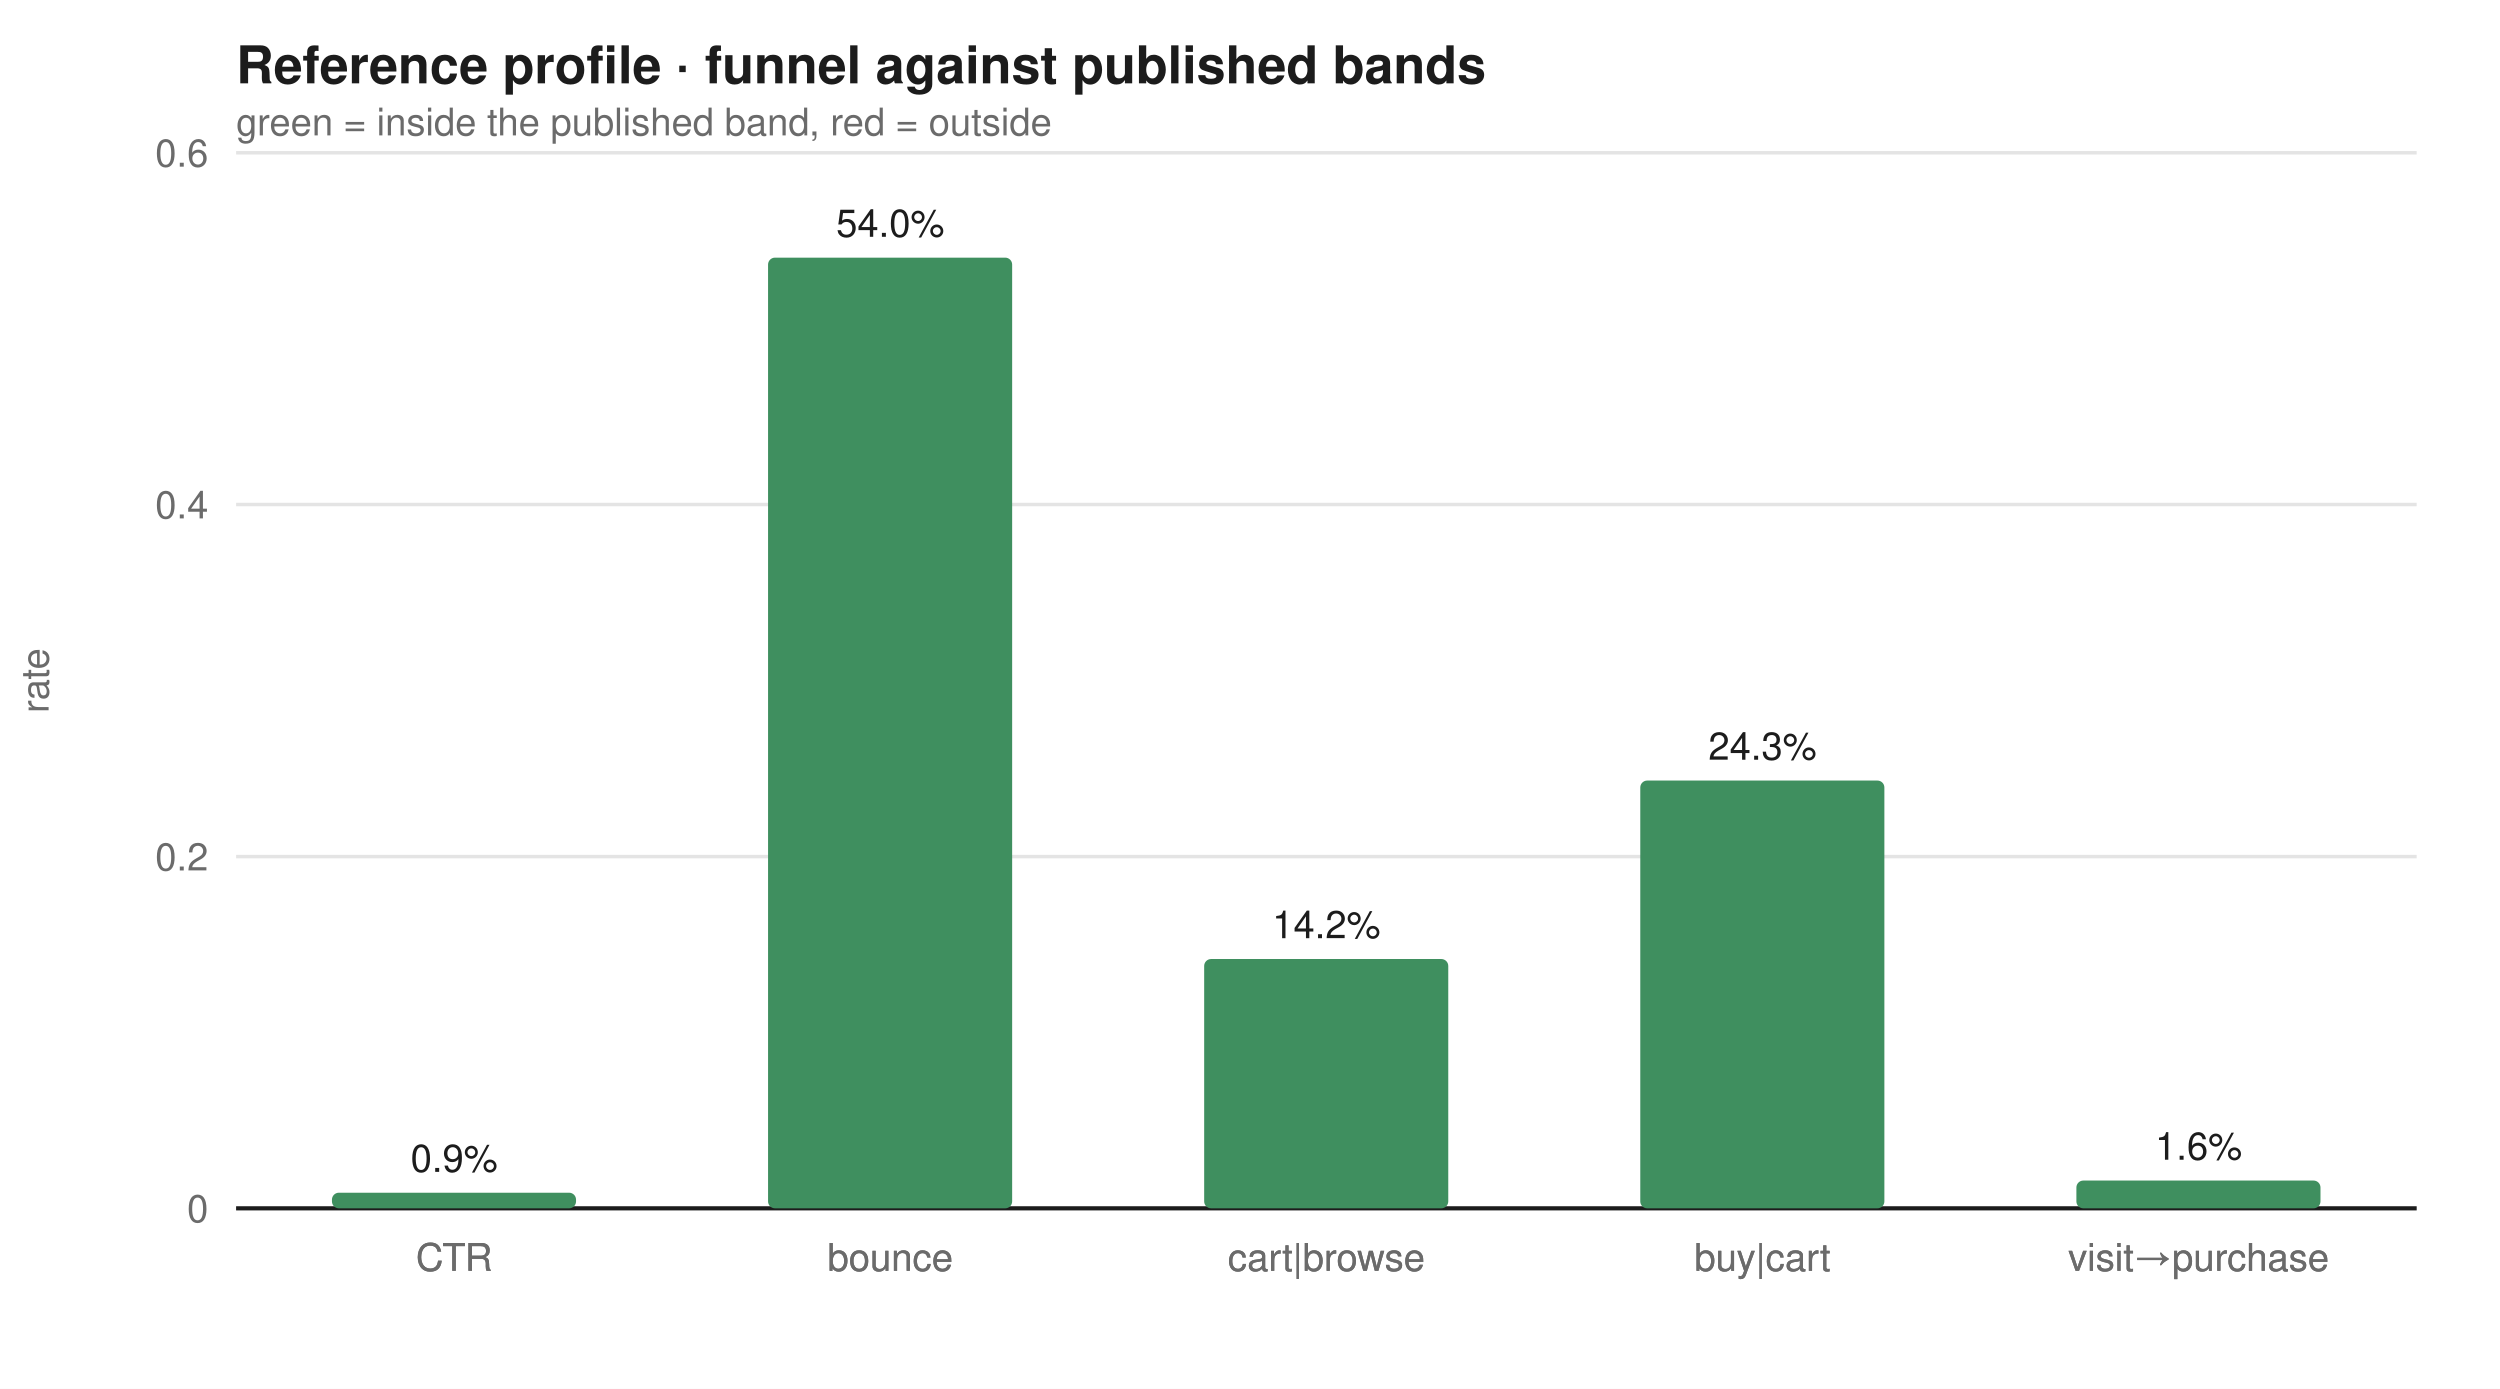
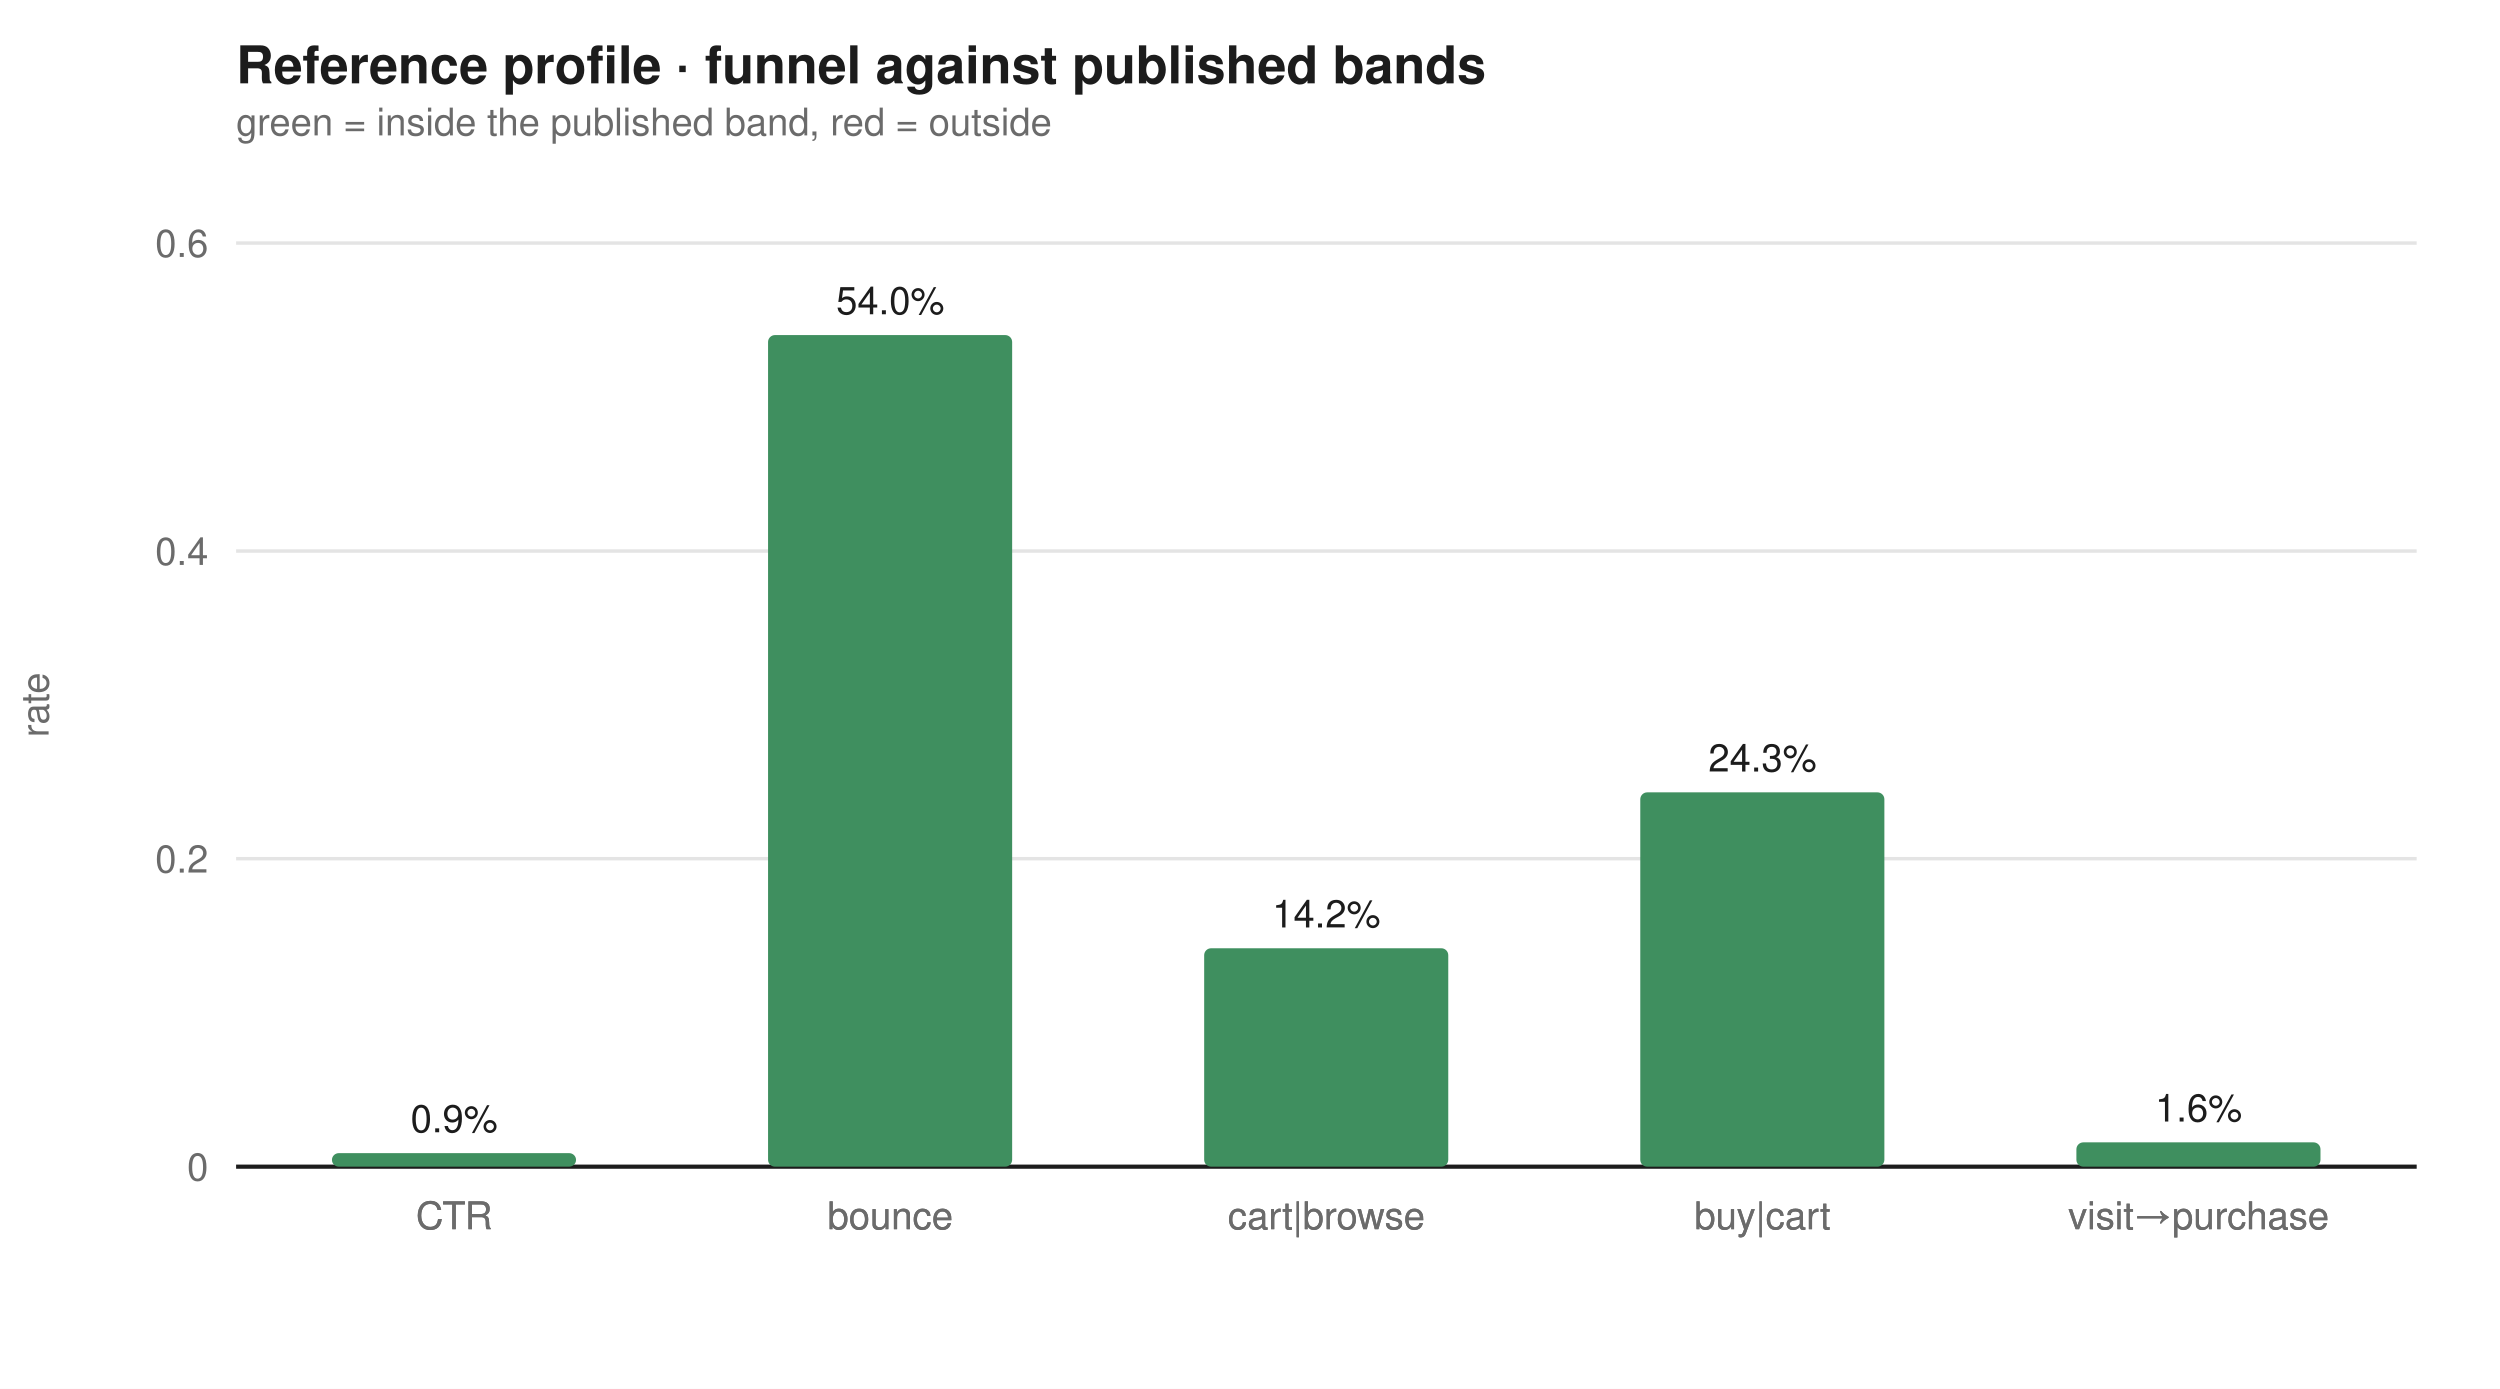
<svg xmlns="http://www.w3.org/2000/svg" width="720" height="400" viewBox="0 0 720 400" font-family="ui-sans-serif,-apple-system,Segoe UI,Helvetica,Arial,sans-serif">
  <rect width="720" height="400" fill="#ffffff" />
  <text x="68" y="24" font-size="15" font-weight="600" fill="#1c1c1c">Reference profile · funnel against published bands</text>
  <text x="68" y="39" font-size="11" fill="#6b6b6b">green = inside the published band, red = outside</text>
-   <text x="14" y="196" font-size="11" fill="#6b6b6b" transform="rotate(-90 14 196)" text-anchor="middle">rate</text>
-   <line x1="68" y1="348.0" x2="696" y2="348.0" stroke="#e4e4e4" stroke-width="1" />
-   <text x="60" y="352.0" text-anchor="end" font-size="11" fill="#6b6b6b">0</text>
-   <line x1="68" y1="246.7" x2="696" y2="246.7" stroke="#e4e4e4" stroke-width="1" />
-   <text x="60" y="250.7" text-anchor="end" font-size="11" fill="#6b6b6b">0.2</text>
-   <line x1="68" y1="145.3" x2="696" y2="145.3" stroke="#e4e4e4" stroke-width="1" />
-   <text x="60" y="149.3" text-anchor="end" font-size="11" fill="#6b6b6b">0.4</text>
-   <line x1="68" y1="44.0" x2="696" y2="44.0" stroke="#e4e4e4" stroke-width="1" />
-   <text x="60" y="48.0" text-anchor="end" font-size="11" fill="#6b6b6b">0.6</text>
-   <text x="130.8" y="366" text-anchor="middle" font-size="11" fill="#6b6b6b">CTR</text>
-   <text x="256.4" y="366" text-anchor="middle" font-size="11" fill="#6b6b6b">bounce</text>
-   <text x="382.0" y="366" text-anchor="middle" font-size="11" fill="#6b6b6b">cart|browse</text>
-   <text x="507.6" y="366" text-anchor="middle" font-size="11" fill="#6b6b6b">buy|cart</text>
-   <text x="633.2" y="366" text-anchor="middle" font-size="11" fill="#6b6b6b">visit→purchase</text>
-   <line x1="68" y1="348" x2="696" y2="348" stroke="#1c1c1c" stroke-width="1.2" />
-   <rect x="95.6" y="343.5" width="70.3" height="4.5" fill="#3f8f5f" rx="2" />
-   <text x="130.8" y="337.5" text-anchor="middle" font-size="11" fill="#1c1c1c">0.9%</text>
-   <text x="130.8" y="366" text-anchor="middle" font-size="11" fill="#6b6b6b">CTR</text>
-   <rect x="221.2" y="74.2" width="70.3" height="273.8" fill="#3f8f5f" rx="2" />
-   <text x="256.4" y="68.2" text-anchor="middle" font-size="11" fill="#1c1c1c">54.0%</text>
-   <text x="256.4" y="366" text-anchor="middle" font-size="11" fill="#6b6b6b">bounce</text>
-   <rect x="346.8" y="276.2" width="70.3" height="71.8" fill="#3f8f5f" rx="2" />
-   <text x="382.0" y="270.2" text-anchor="middle" font-size="11" fill="#1c1c1c">14.2%</text>
-   <text x="382.0" y="366" text-anchor="middle" font-size="11" fill="#6b6b6b">cart|browse</text>
-   <rect x="472.4" y="224.8" width="70.3" height="123.2" fill="#3f8f5f" rx="2" />
-   <text x="507.6" y="218.8" text-anchor="middle" font-size="11" fill="#1c1c1c">24.3%</text>
-   <text x="507.6" y="366" text-anchor="middle" font-size="11" fill="#6b6b6b">buy|cart</text>
-   <rect x="598.0" y="340.0" width="70.3" height="8.0" fill="#3f8f5f" rx="2" />
-   <text x="633.2" y="334.0" text-anchor="middle" font-size="11" fill="#1c1c1c">1.6%</text>
-   <text x="633.2" y="366" text-anchor="middle" font-size="11" fill="#6b6b6b">visit→purchase</text>
+   <text x="14" y="203" font-size="11" fill="#6b6b6b" transform="rotate(-90 14 203)" text-anchor="middle">rate</text>
+   <line x1="68" y1="336.0" x2="696" y2="336.0" stroke="#e4e4e4" stroke-width="1" />
+   <text x="60" y="340.0" text-anchor="end" font-size="11" fill="#6b6b6b">0</text>
+   <line x1="68" y1="247.3" x2="696" y2="247.3" stroke="#e4e4e4" stroke-width="1" />
+   <text x="60" y="251.3" text-anchor="end" font-size="11" fill="#6b6b6b">0.2</text>
+   <line x1="68" y1="158.7" x2="696" y2="158.7" stroke="#e4e4e4" stroke-width="1" />
+   <text x="60" y="162.7" text-anchor="end" font-size="11" fill="#6b6b6b">0.4</text>
+   <line x1="68" y1="70.0" x2="696" y2="70.0" stroke="#e4e4e4" stroke-width="1" />
+   <text x="60" y="74.0" text-anchor="end" font-size="11" fill="#6b6b6b">0.6</text>
+   <text x="130.8" y="354" text-anchor="middle" font-size="11" fill="#6b6b6b">CTR</text>
+   <text x="256.4" y="354" text-anchor="middle" font-size="11" fill="#6b6b6b">bounce</text>
+   <text x="382.0" y="354" text-anchor="middle" font-size="11" fill="#6b6b6b">cart|browse</text>
+   <text x="507.6" y="354" text-anchor="middle" font-size="11" fill="#6b6b6b">buy|cart</text>
+   <text x="633.2" y="354" text-anchor="middle" font-size="11" fill="#6b6b6b">visit→purchase</text>
+   <line x1="68" y1="336" x2="696" y2="336" stroke="#1c1c1c" stroke-width="1.2" />
+   <rect x="95.6" y="332.1" width="70.3" height="3.9" fill="#3f8f5f" rx="2" />
+   <text x="130.8" y="326.1" text-anchor="middle" font-size="11" fill="#1c1c1c">0.9%</text>
+   <text x="130.8" y="354" text-anchor="middle" font-size="11" fill="#6b6b6b">CTR</text>
+   <rect x="221.2" y="96.5" width="70.3" height="239.5" fill="#3f8f5f" rx="2" />
+   <text x="256.4" y="90.5" text-anchor="middle" font-size="11" fill="#1c1c1c">54.0%</text>
+   <text x="256.4" y="354" text-anchor="middle" font-size="11" fill="#6b6b6b">bounce</text>
+   <rect x="346.8" y="273.1" width="70.3" height="62.9" fill="#3f8f5f" rx="2" />
+   <text x="382.0" y="267.1" text-anchor="middle" font-size="11" fill="#1c1c1c">14.2%</text>
+   <text x="382.0" y="354" text-anchor="middle" font-size="11" fill="#6b6b6b">cart|browse</text>
+   <rect x="472.4" y="228.2" width="70.3" height="107.8" fill="#3f8f5f" rx="2" />
+   <text x="507.6" y="222.2" text-anchor="middle" font-size="11" fill="#1c1c1c">24.3%</text>
+   <text x="507.6" y="354" text-anchor="middle" font-size="11" fill="#6b6b6b">buy|cart</text>
+   <rect x="598.0" y="329.0" width="70.3" height="7.0" fill="#3f8f5f" rx="2" />
+   <text x="633.2" y="323.0" text-anchor="middle" font-size="11" fill="#1c1c1c">1.6%</text>
+   <text x="633.2" y="354" text-anchor="middle" font-size="11" fill="#6b6b6b">visit→purchase</text>
</svg>
